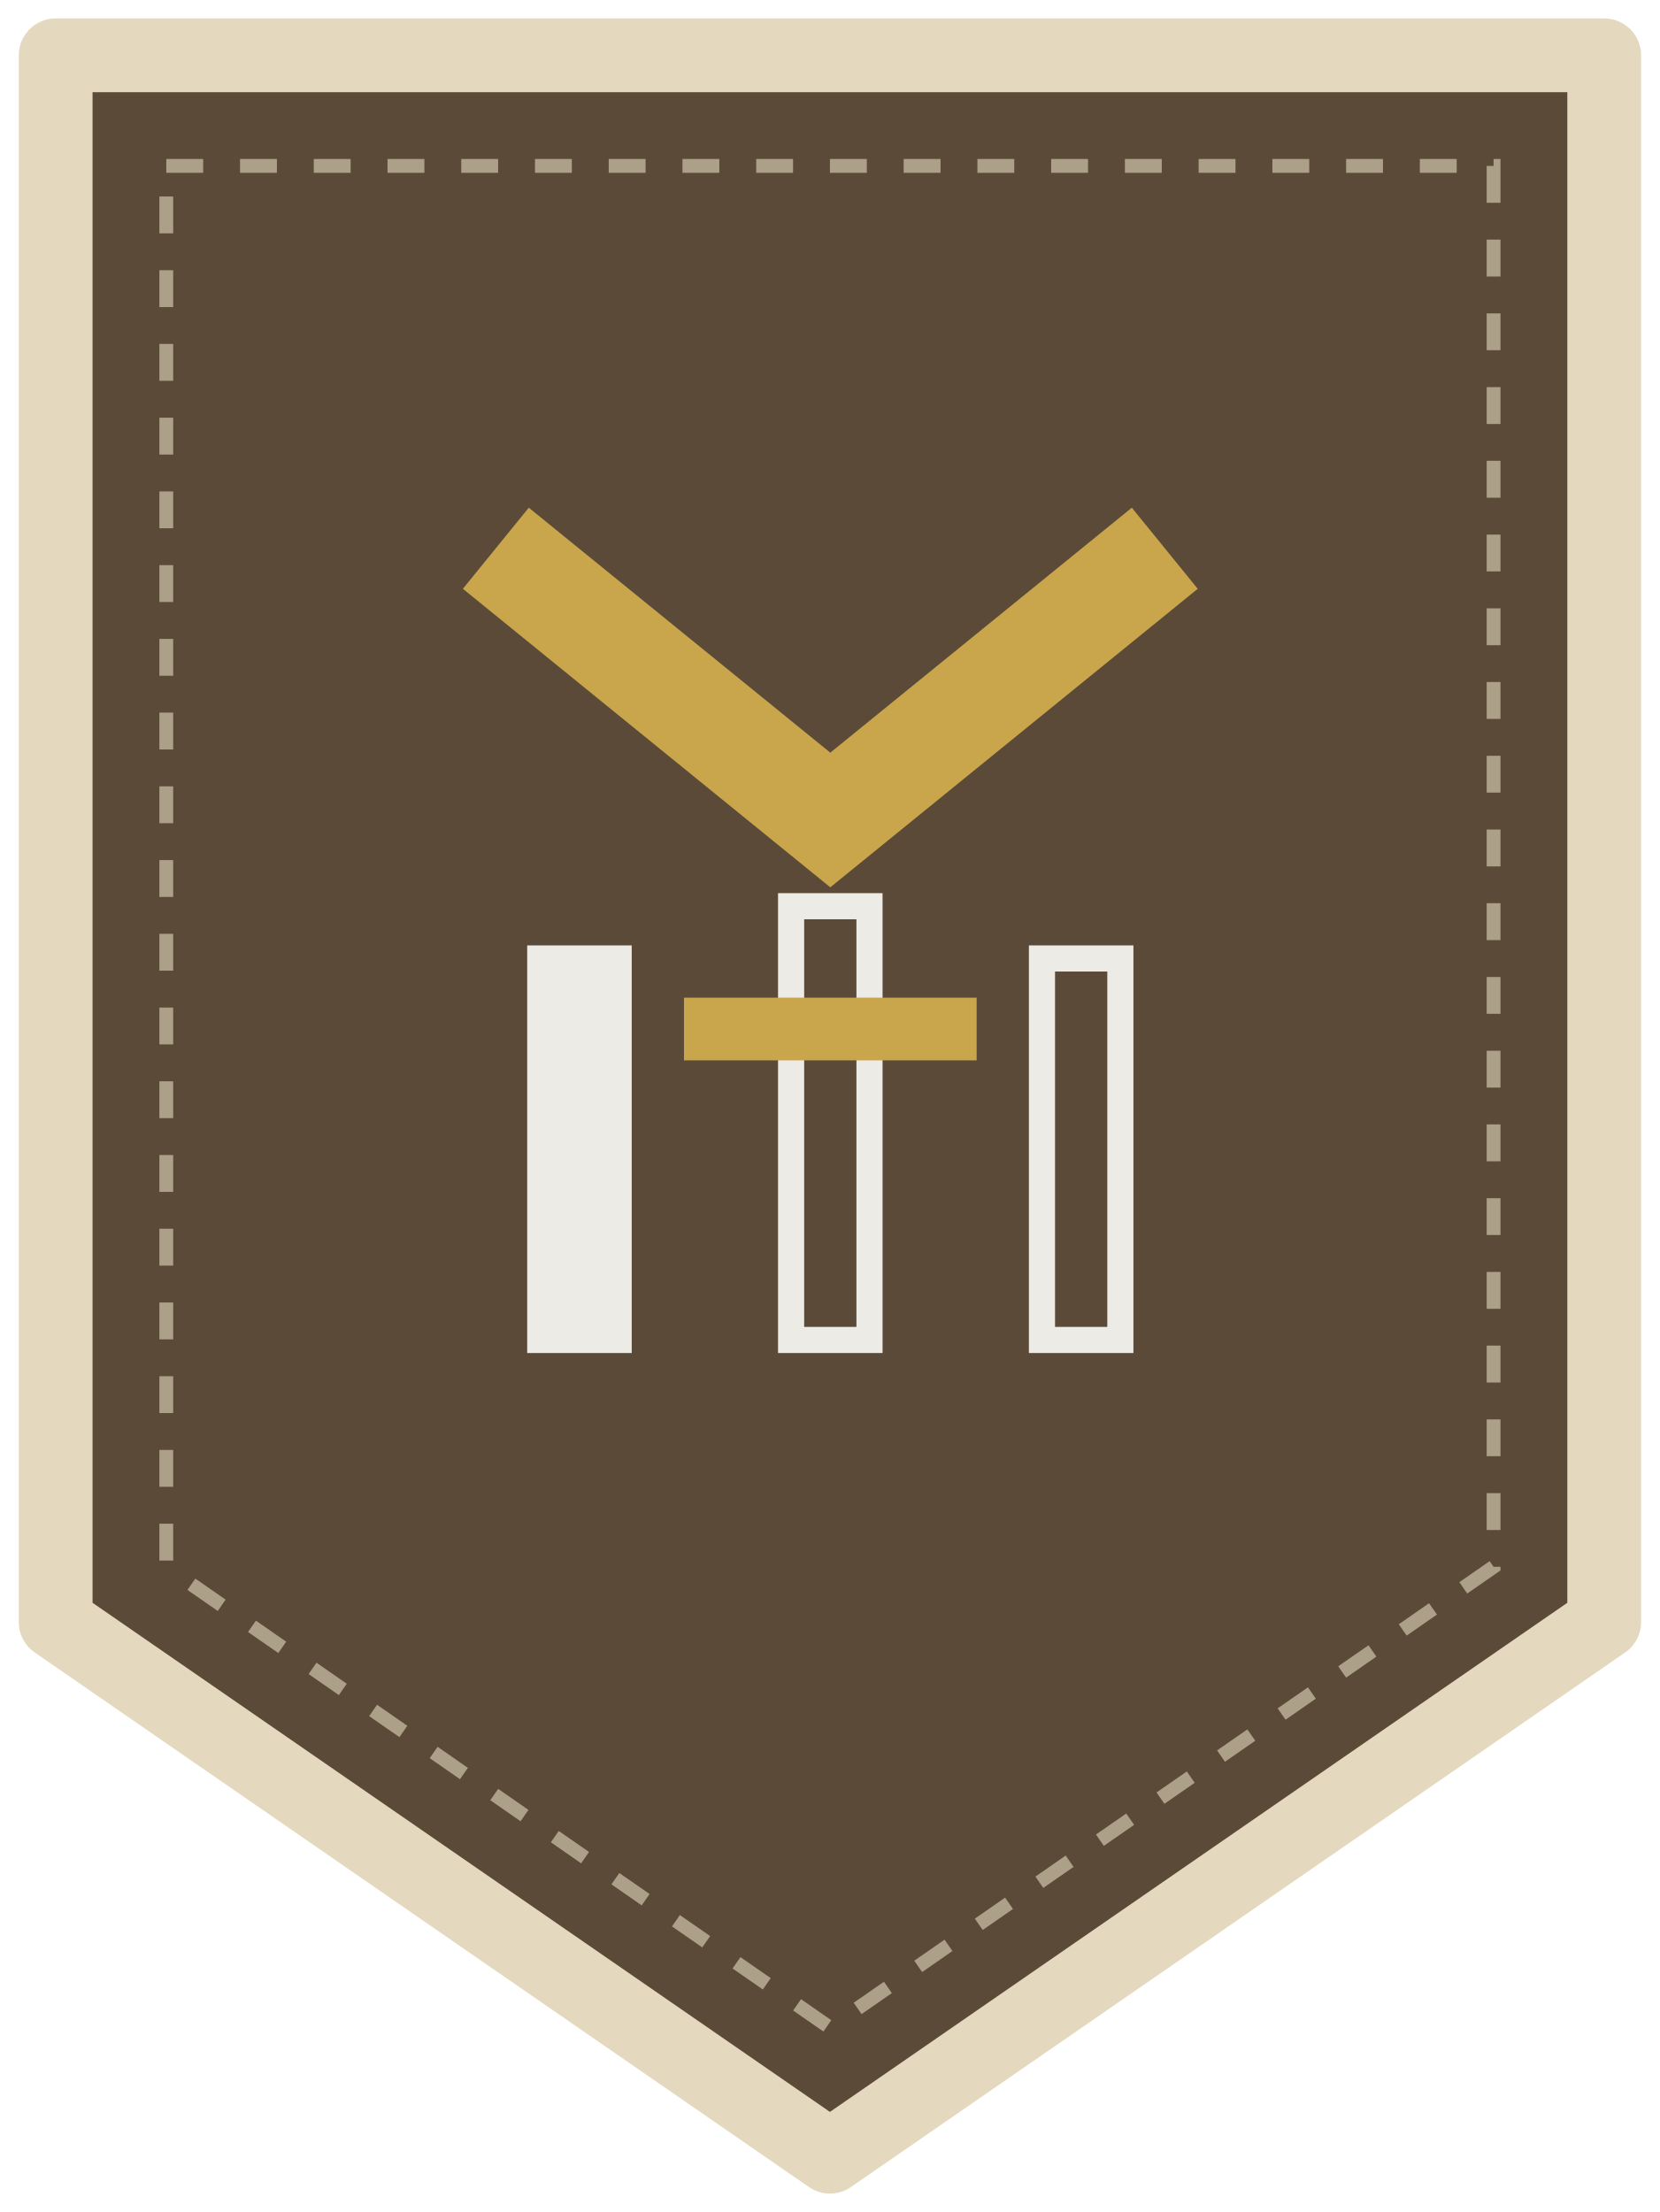
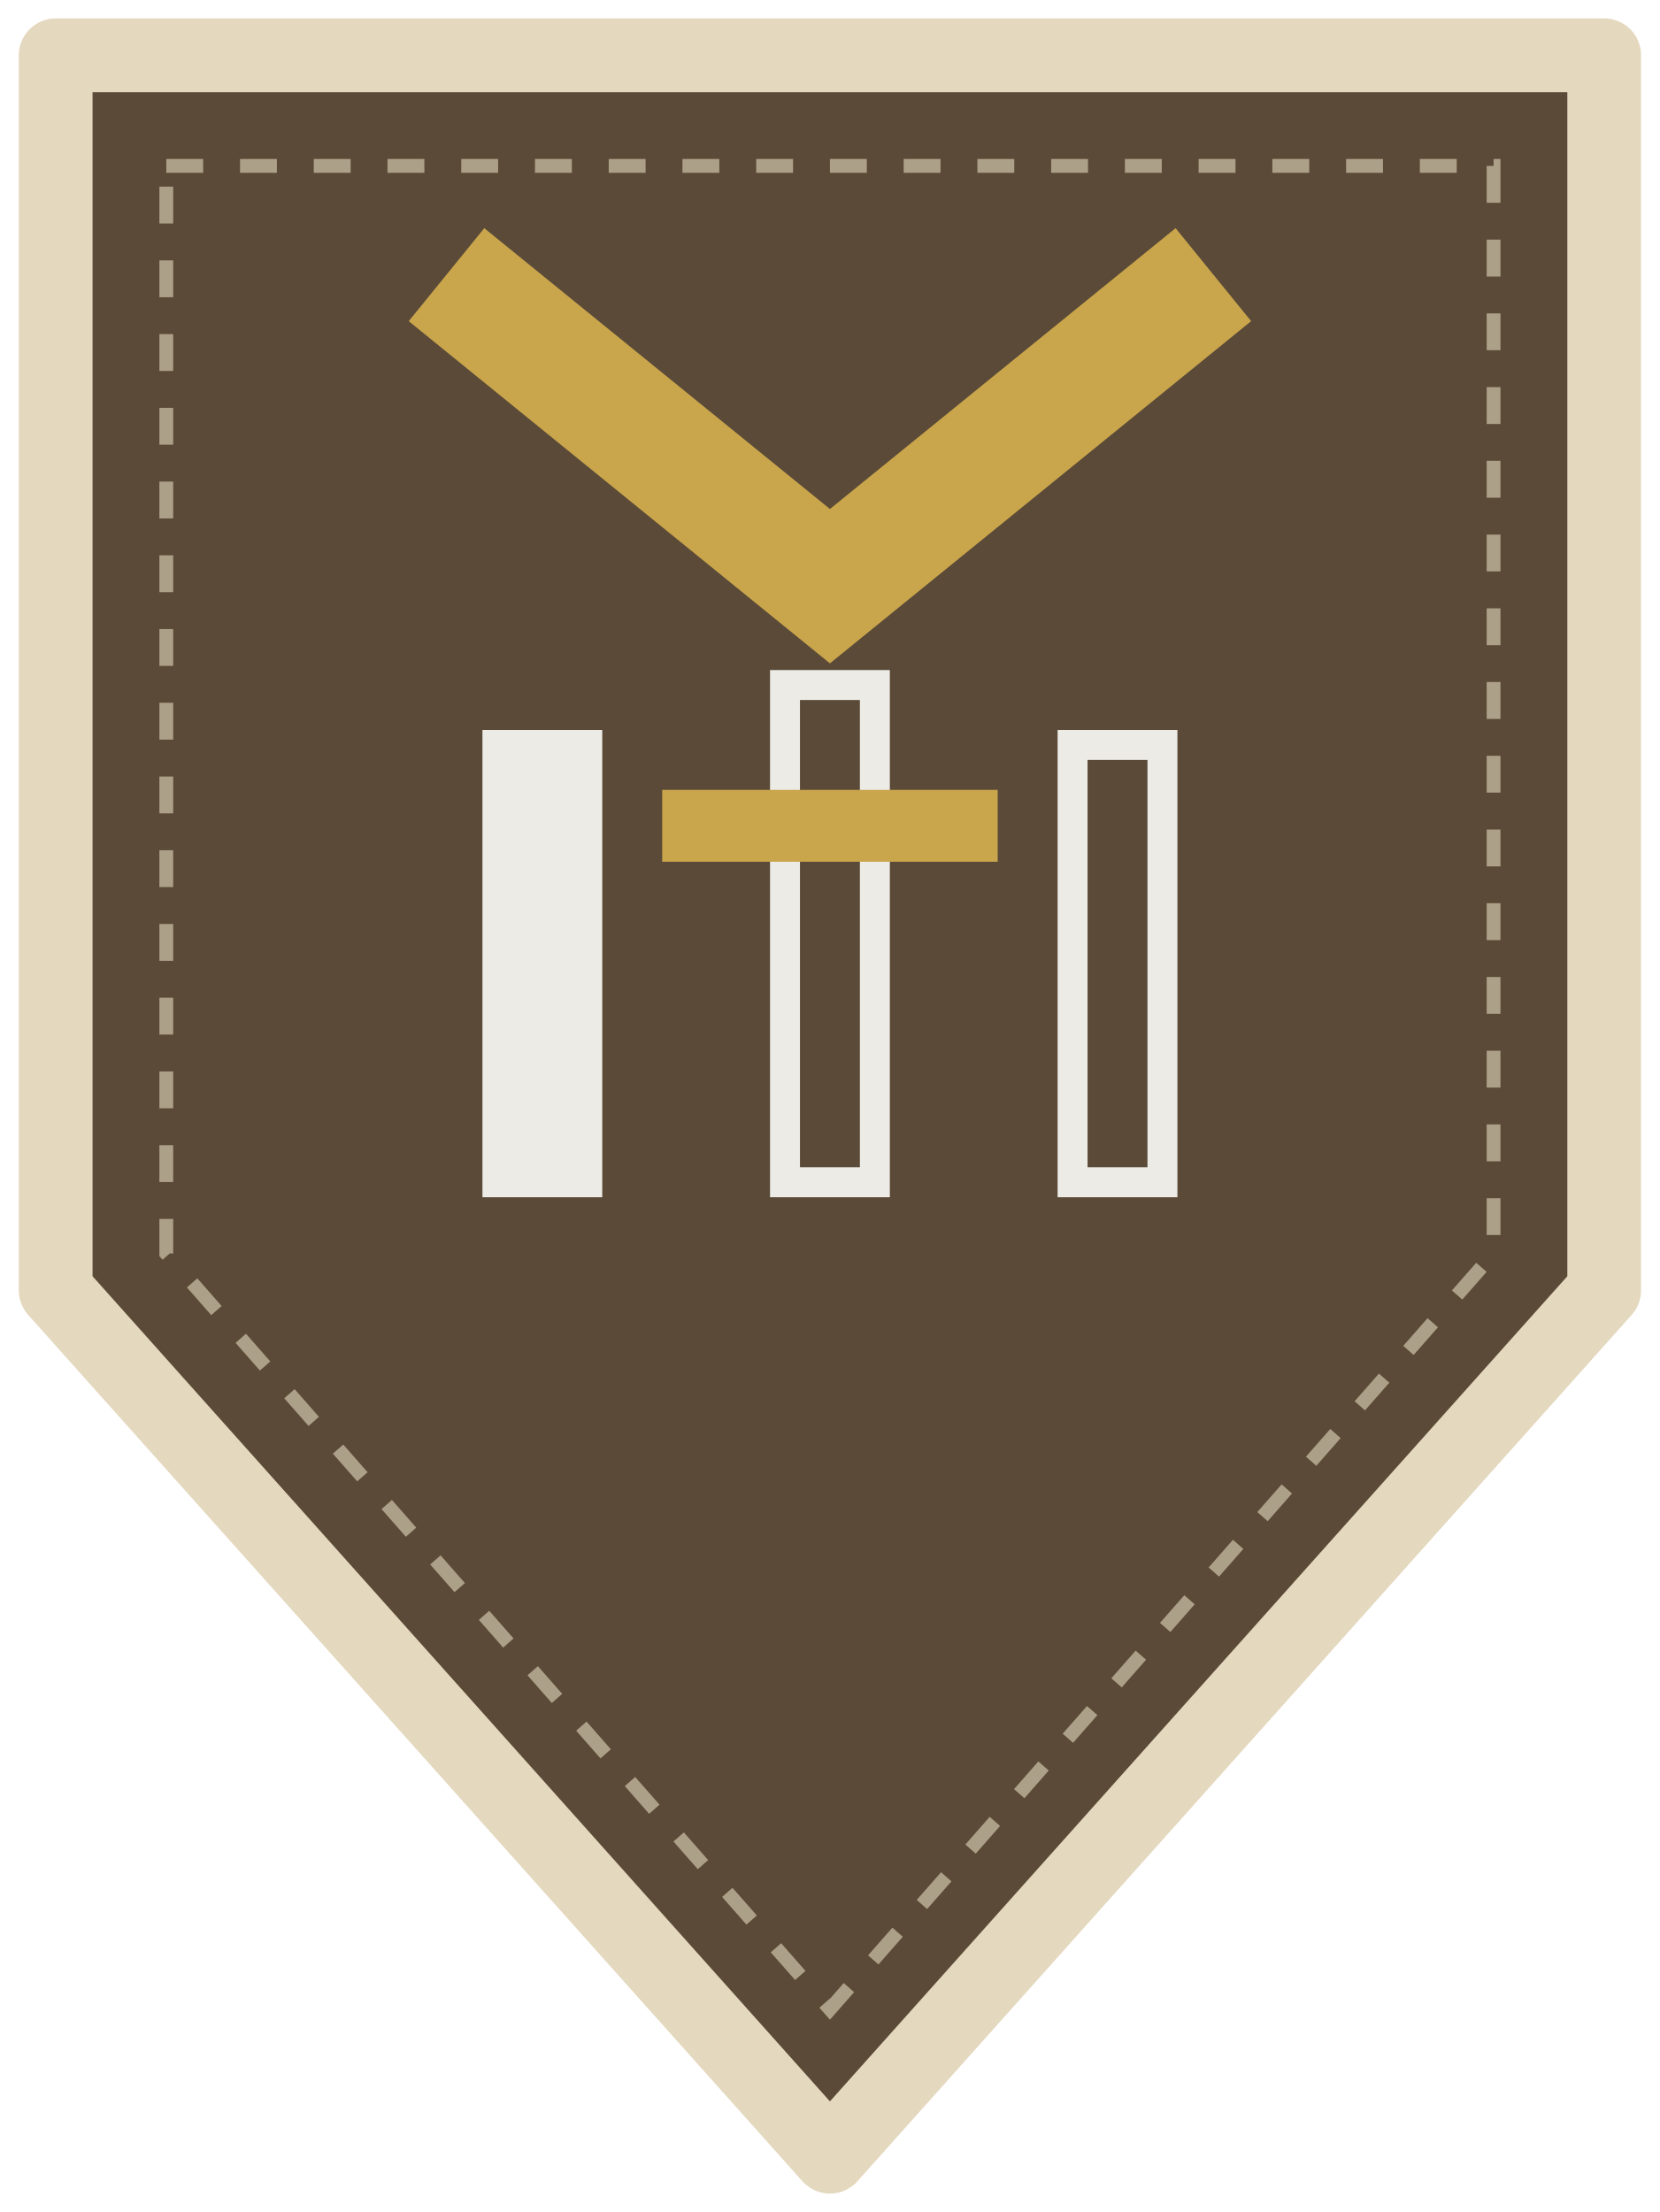
<svg xmlns="http://www.w3.org/2000/svg" viewBox="0 0 180 240" width="55mm" height="73.3mm">
-   <path d="M6 6 H174 V176 L90 234 L6 176 Z" fill="#5A4A37" stroke="#E4D8BE" stroke-width="8" stroke-linejoin="round" />
-   <path d="M18 18 H162 V170 L90 220 L18 170 Z" fill="none" stroke="#E4D8BE" stroke-width="1.5" stroke-dasharray="4 4" opacity="0.6" />
-   <g transform="translate(22 30) scale(0.567)">
+   <path d="M6 6 H174 V140 L90 234 L6 140 Z" fill="#5A4A37" stroke="#E4D8BE" stroke-width="8" stroke-linejoin="round" />
+   <path d="M18 18 H162 V136 L90 218 L18 136 Z" fill="none" stroke="#E4D8BE" stroke-width="1.5" stroke-dasharray="4 4" opacity="0.6" />
+   <g transform="translate(12 -4) scale(0.65)">
    <path d="M56 52 L120 104 L184 52" fill="none" stroke="#C9A54C" stroke-width="20" />
    <rect x="62" y="128" width="20" height="78" fill="#ECEBE6" />
    <rect x="112.5" y="120.5" width="15" height="83" fill="none" stroke="#ECEBE6" stroke-width="5" />
    <rect x="160.5" y="130.5" width="15" height="73" fill="none" stroke="#ECEBE6" stroke-width="5" />
    <rect x="92" y="138" width="56" height="12" fill="#C9A54C" />
  </g>
</svg>
